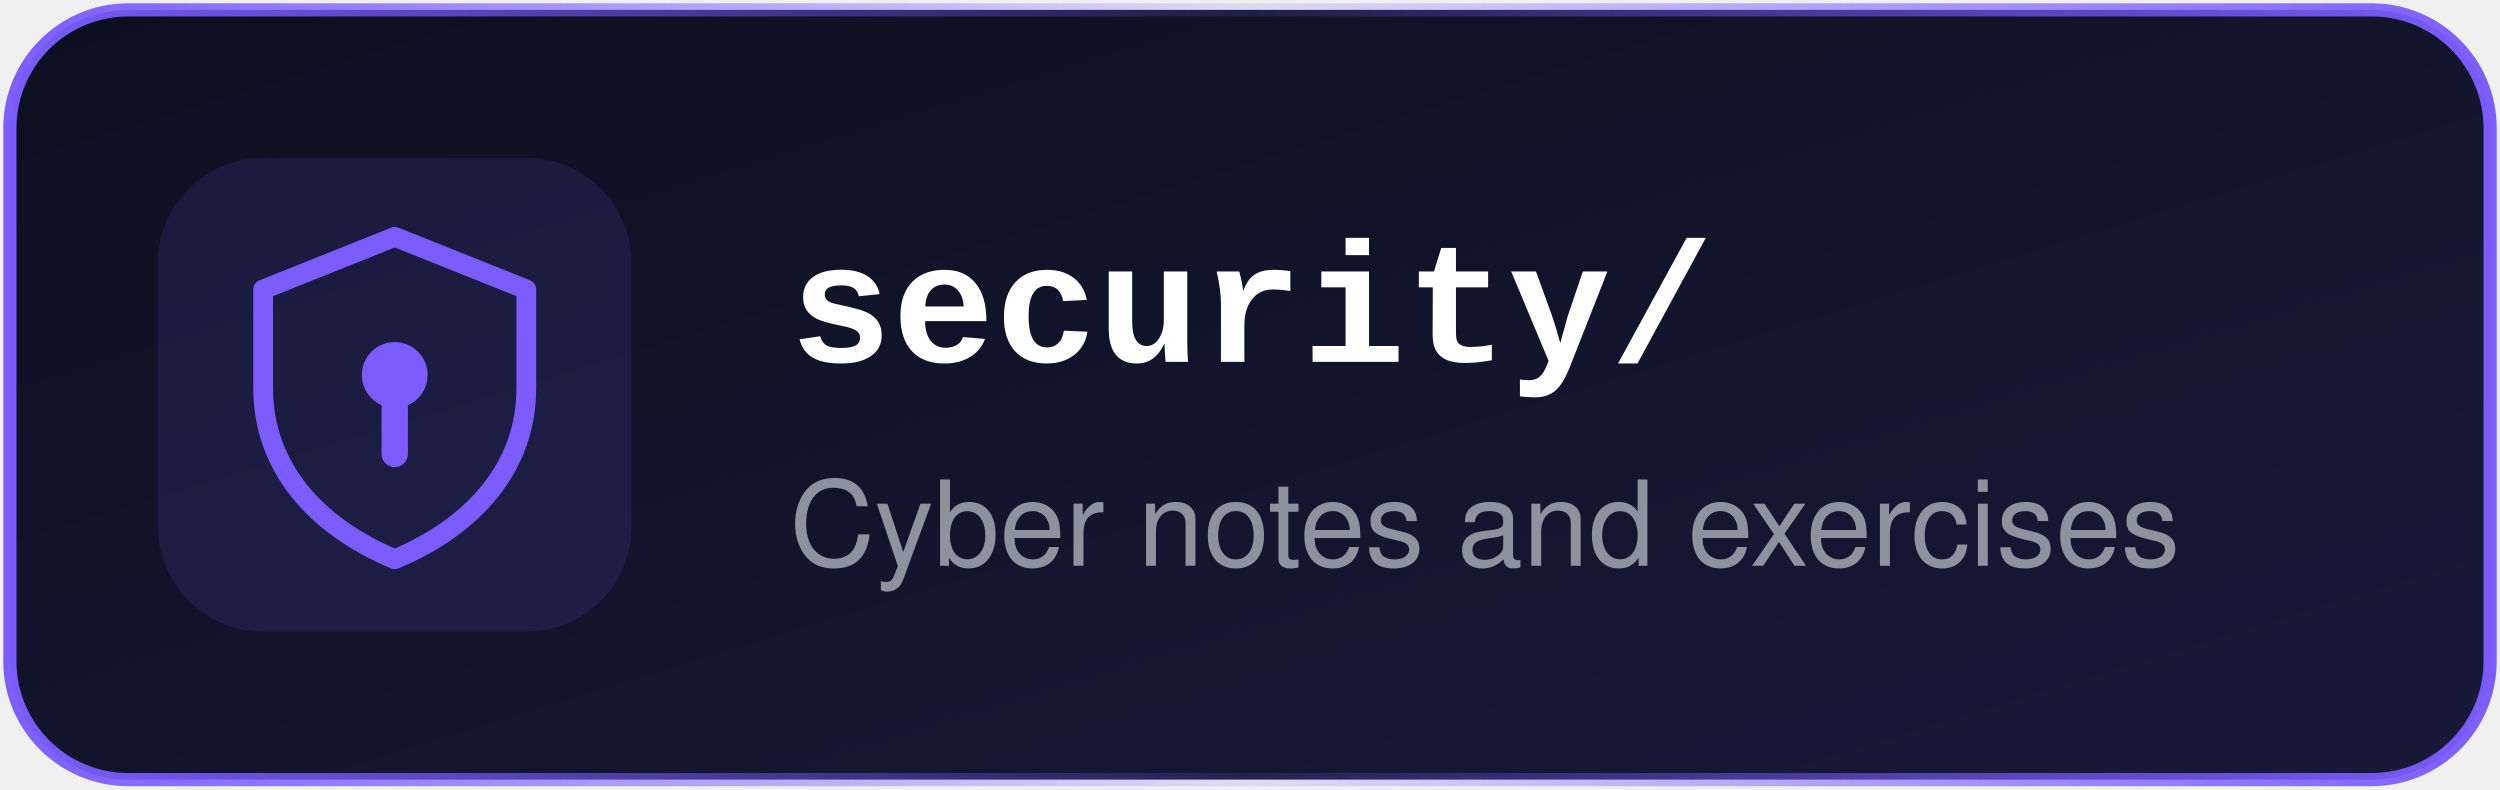
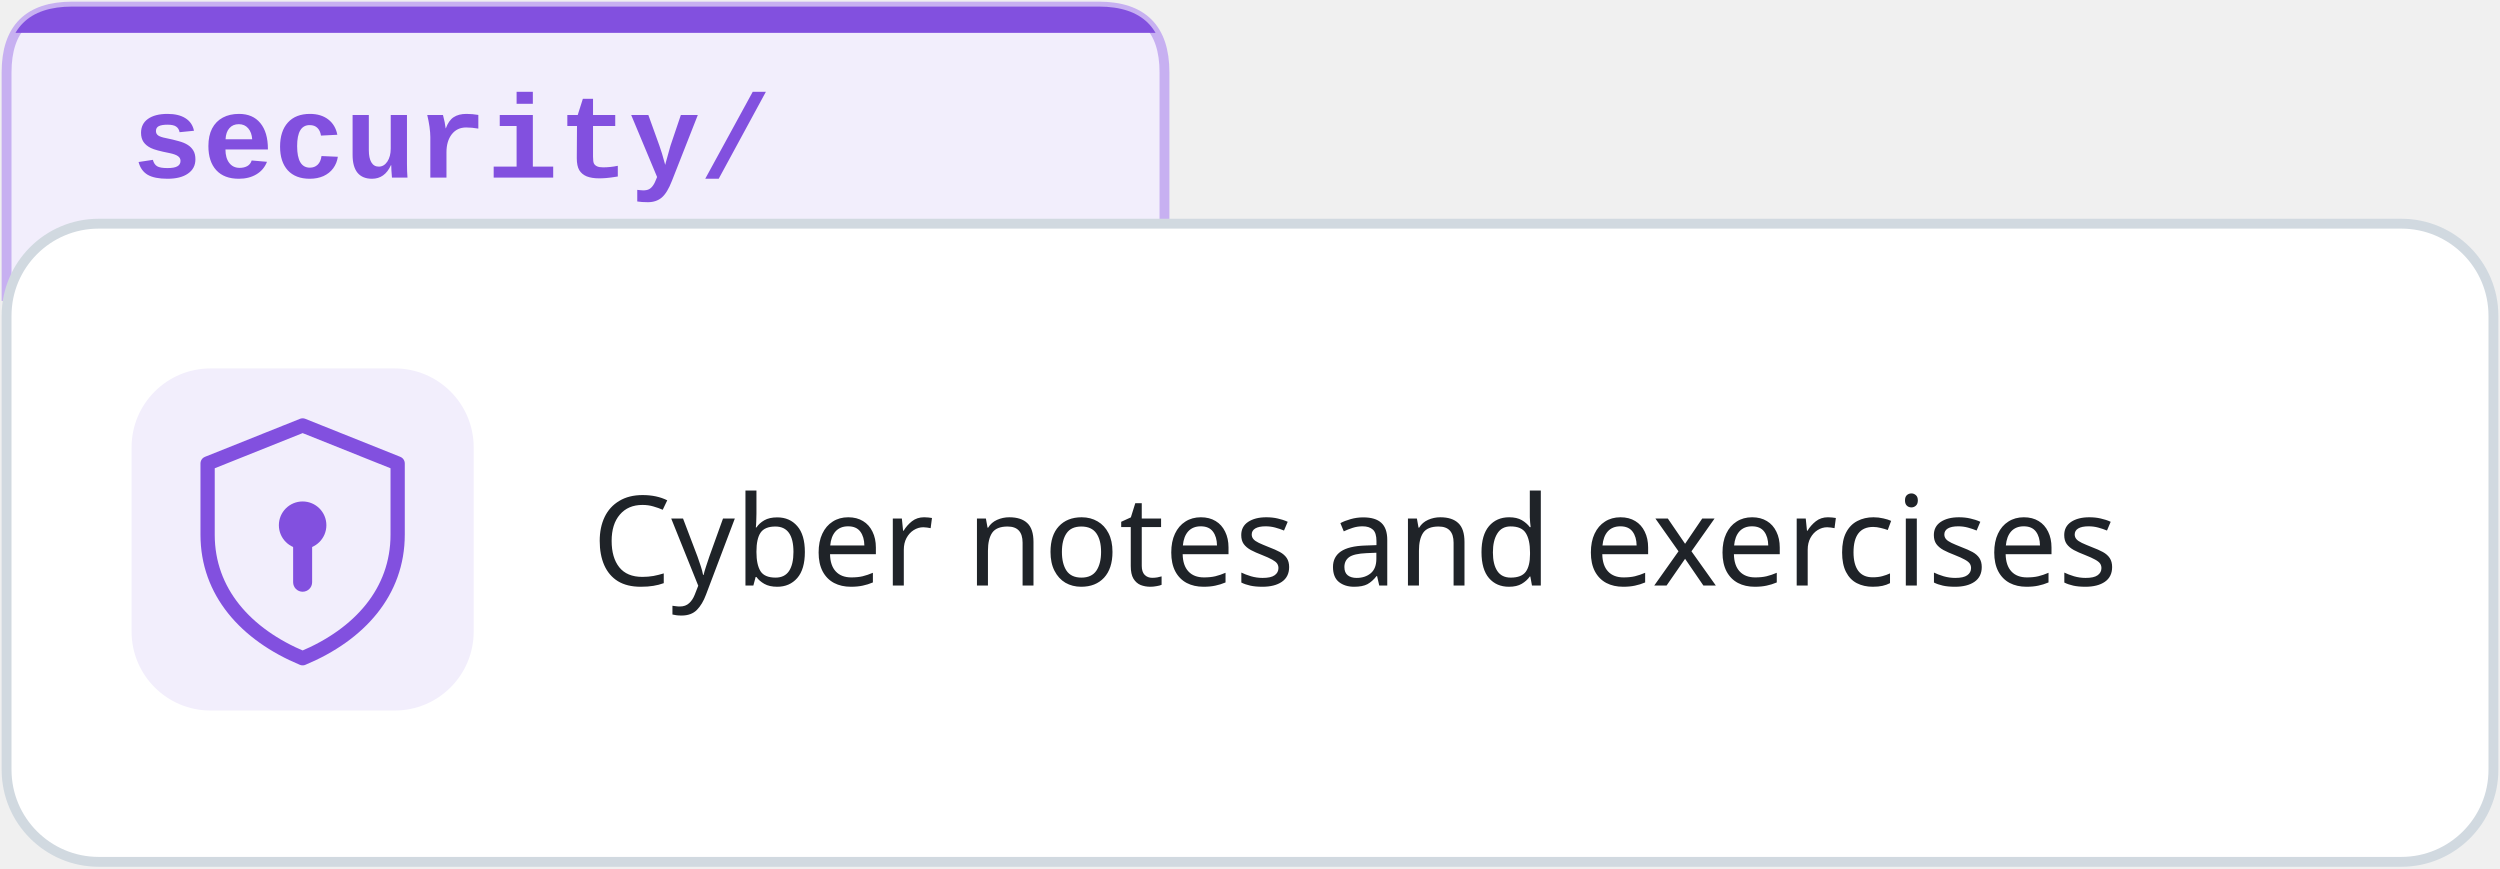
- <svg xmlns="http://www.w3.org/2000/svg" width="380" height="120" viewBox="0 0 380 120" role="img" aria-label="security/: Cyber notes and exercises">
-   <defs>
-     <linearGradient id="bg" x1="0" y1="0" x2="1" y2="1">
-       <stop offset="0" stop-color="#0b1020" />
-       <stop offset="1" stop-color="#171a38" />
-     </linearGradient>
-     <linearGradient id="bd" gradientUnits="userSpaceOnUse" x1="0" y1="0" x2="380" y2="0" spreadMethod="repeat">
-       <stop offset="0" stop-color="#7c5cff" />
-       <stop offset="0.5" stop-color="#7c5cff" stop-opacity="0.15" />
-       <stop offset="1" stop-color="#7c5cff" />
-       <animateTransform attributeName="gradientTransform" type="translate" from="0 0" to="380 0" dur="6s" repeatCount="indefinite" />
-     </linearGradient>
-   </defs>
-   <rect x="1.5" y="1.5" width="377" height="117" rx="18" fill="url(#bg)" stroke="url(#bd)" stroke-width="2" />
-   <rect x="24" y="24" width="72" height="72" rx="16" fill="#7c5cff" fill-opacity="0.12" />
-   <path d="M60 36 L80 44 V59 C80 71 72 80 60 85 C48 80 40 71 40 59 V44 Z" fill="none" stroke="#7c5cff" stroke-width="3" stroke-linejoin="round" />
-   <circle cx="60" cy="57" r="5" fill="#7c5cff" />
-   <rect x="58" y="59" width="4" height="12" rx="2" fill="#7c5cff" />
-   <text x="120" y="55" font-family="ui-monospace, SFMono-Regular, Menlo, Consolas, 'Courier New', monospace" font-size="26" font-weight="700" fill="#ffffff">security/</text>
-   <text x="120" y="86" font-family="'Segoe UI', system-ui, -apple-system, Helvetica, Arial, sans-serif" font-size="18" fill="#8b949e">Cyber notes and exercises</text>
+ <svg xmlns="http://www.w3.org/2000/svg" width="380" height="132" viewBox="0 0 380 132" role="img" aria-label="security/: Cyber notes and exercises">
+   <clipPath id="c">
+     <path d="M1 45 V11 Q1 1 11 1 H167 Q177 1 177 11 V45 Z" />
+   </clipPath>
+   <path d="M1 45 V11 Q1 1 11 1 H167 Q177 1 177 11 V45 Z" fill="#f2eefc" stroke="#c7b0f1" stroke-width="1.5" />
+   <rect x="1" y="1" width="176" height="4" fill="#8250df" clip-path="url(#c)" />
+   <text x="20" y="27" font-family="ui-monospace, SFMono-Regular, 'SF Mono', Menlo, Consolas, 'Liberation Mono', monospace" font-size="18" font-weight="600" fill="#8250df">security/</text>
+   <rect x="1" y="34" width="378" height="97" rx="14" fill="#ffffff" stroke="#d1d9e0" stroke-width="1.5" />
+   <rect x="20" y="56" width="52" height="52" rx="12" fill="#f2eefc" />
+   <g transform="translate(20 56) scale(0.7222) translate(-24 -24)">
+     <path d="M60 36 L80 44 V59 C80 71 72 80 60 85 C48 80 40 71 40 59 V44 Z" fill="none" stroke="#8250df" stroke-width="3" stroke-linejoin="round" />
+     <circle cx="60" cy="57" r="5" fill="#8250df" />
+     <rect x="58" y="59" width="4" height="12" rx="2" fill="#8250df" />
+   </g>
+   <text x="90" y="89" font-family="-apple-system, BlinkMacSystemFont, 'Segoe UI', 'Noto Sans', Helvetica, Arial, sans-serif" font-size="19" fill="#1f2328">Cyber notes and exercises</text>
</svg>
